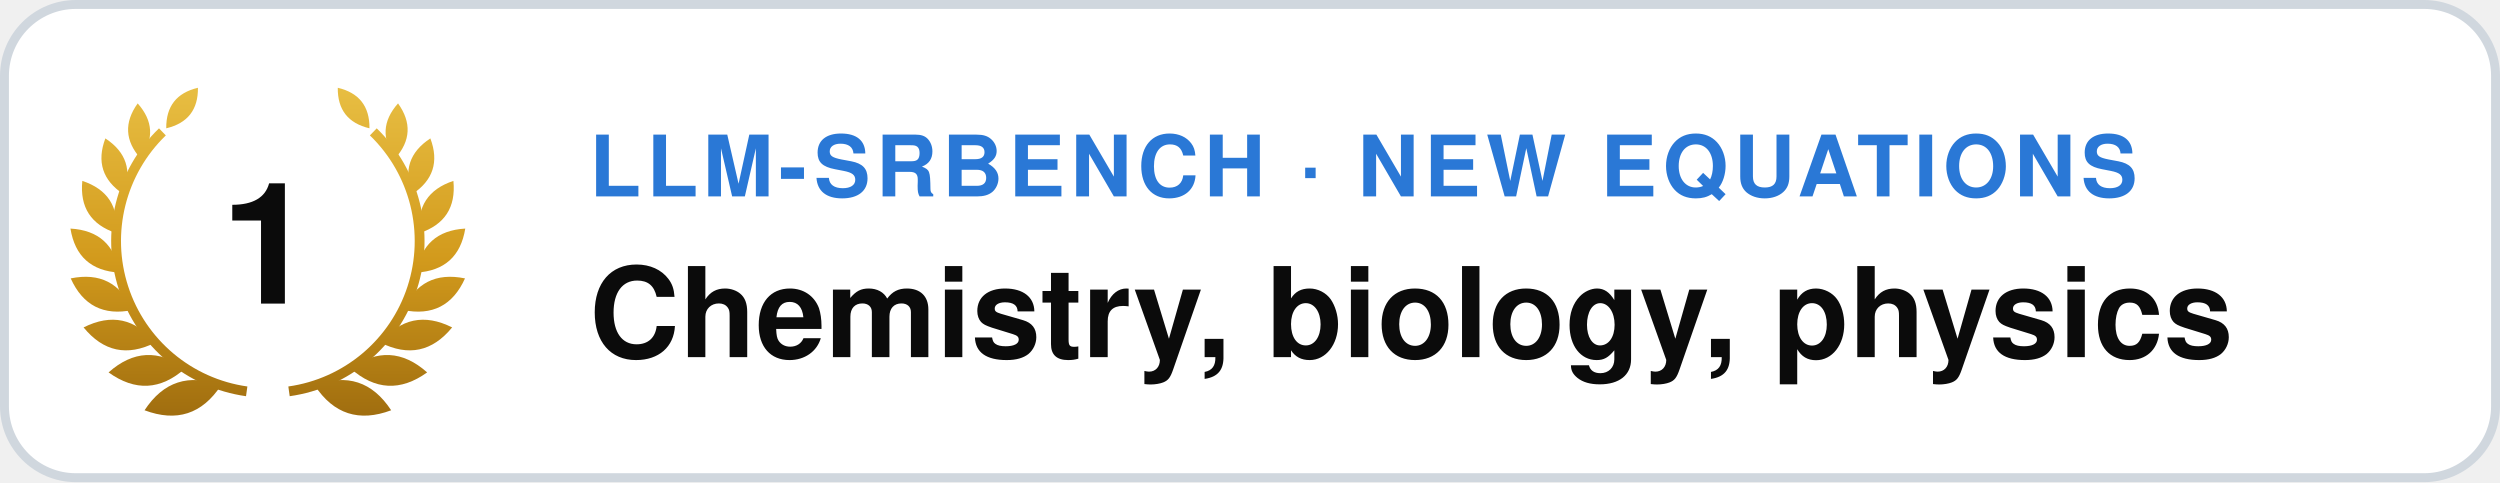
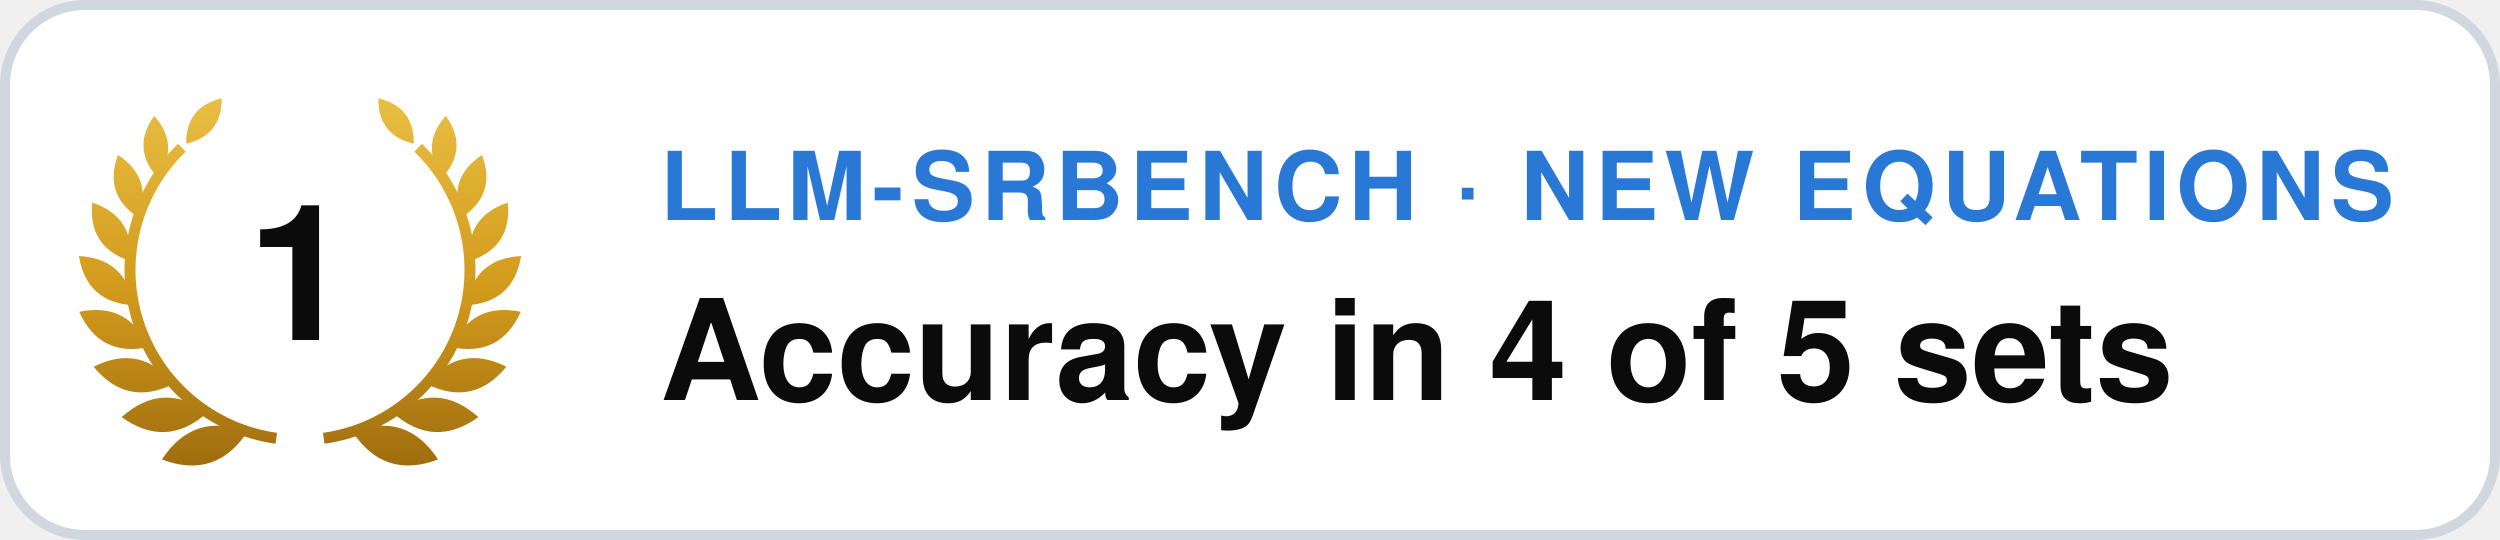
- <svg xmlns="http://www.w3.org/2000/svg" width="280" height="54" viewBox="0 0 280 54" role="img" aria-label="1st place, LLM-SRBench · new equations: Chemistry, biology, physics">
+ <svg xmlns="http://www.w3.org/2000/svg" width="250" height="54" viewBox="0 0 250 54" role="img" aria-label="1st place, LLM-SRBench · new equations: Accuracy in 4 of 5 sets">
  <defs>
    <linearGradient id="gold" gradientUnits="userSpaceOnUse" x1="0" y1="6" x2="0" y2="48">
      <stop offset="0" stop-color="#ecc54a" />
      <stop offset="0.55" stop-color="#d29a1c" />
      <stop offset="1" stop-color="#9c6a0e" />
    </linearGradient>
    <linearGradient id="gold-dark" gradientUnits="userSpaceOnUse" x1="0" y1="6" x2="0" y2="48">
      <stop offset="0" stop-color="#ffe08a" />
      <stop offset="0.55" stop-color="#e8b53a" />
      <stop offset="1" stop-color="#c08a1e" />
    </linearGradient>
  </defs>
  <style>
  .bg { fill: #ffffff; stroke: #d0d7de; } .leaf { fill: url(#gold); } .stem { fill: none; stroke: url(#gold); stroke-width: 1.1; }
  .place { fill: #0b0b0b; } .cap { fill: #2a78d6; } .res { fill: #0b0b0b; }
  @media (prefers-color-scheme: dark) {
    .bg { fill: #161b22; stroke: #30363d; } .leaf { fill: url(#gold-dark); } .stem { stroke: url(#gold-dark); }
    .place { fill: #f0efec; } .cap { fill: #3987e5; } .res { fill: #f0efec; }
  }
</style>
-   <rect class="bg" x="0.5" y="0.5" width="279" height="53" rx="8" />
+   <rect class="bg" x="0.5" y="0.5" width="249" height="53" rx="8" />
  <path class="stem" d="M32.37 43.83 A17 17 0 0 0 41.81 14.77" />
  <path class="leaf" d="M35.25 43.17 Q38.42 47.98 43.81 45.95 Q40.65 41.13 35.25 43.17Z" />
  <path class="leaf" d="M39.26 41.26 Q43.37 44.92 47.84 41.71 Q43.73 38.05 39.26 41.26Z" />
  <path class="leaf" d="M42.63 38.38 Q47.32 40.73 50.64 36.67 Q45.96 34.32 42.63 38.38Z" />
  <path class="leaf" d="M45.15 34.72 Q50.03 35.73 52.08 31.18 Q47.20 30.18 45.15 34.72Z" />
  <path class="leaf" d="M46.63 30.53 Q51.35 30.26 52.11 25.60 Q47.40 25.87 46.63 30.53Z" />
  <path class="leaf" d="M46.98 26.11 Q51.22 24.70 50.78 20.26 Q46.54 21.67 46.98 26.11Z" />
  <path class="leaf" d="M46.17 21.75 Q49.68 19.43 48.20 15.50 Q44.68 17.81 46.17 21.75Z" />
  <path class="leaf" d="M44.26 17.74 Q46.88 14.79 44.58 11.58 Q41.96 14.53 44.26 17.74Z" />
  <path class="leaf" d="M41.38 14.37 Q41.42 10.68 37.83 9.83 Q37.79 13.52 41.38 14.37Z" />
  <path class="stem" d="M27.63 43.83 A17 17 0 0 1 18.19 14.77" />
  <path class="leaf" d="M24.75 43.17 Q19.35 41.13 16.19 45.95 Q21.58 47.98 24.75 43.17Z" />
  <path class="leaf" d="M20.74 41.26 Q16.27 38.05 12.16 41.71 Q16.63 44.92 20.74 41.26Z" />
  <path class="leaf" d="M17.37 38.38 Q14.04 34.32 9.36 36.67 Q12.68 40.73 17.37 38.38Z" />
  <path class="leaf" d="M14.85 34.72 Q12.80 30.18 7.92 31.18 Q9.97 35.73 14.85 34.72Z" />
  <path class="leaf" d="M13.37 30.53 Q12.60 25.87 7.89 25.60 Q8.65 30.26 13.37 30.53Z" />
  <path class="leaf" d="M13.02 26.11 Q13.46 21.67 9.22 20.26 Q8.78 24.70 13.02 26.11Z" />
  <path class="leaf" d="M13.83 21.75 Q15.32 17.81 11.80 15.50 Q10.32 19.43 13.83 21.75Z" />
  <path class="leaf" d="M15.74 17.74 Q18.04 14.53 15.42 11.58 Q13.12 14.79 15.74 17.74Z" />
  <path class="leaf" d="M18.62 14.37 Q22.21 13.52 22.17 9.83 Q18.58 10.68 18.62 14.37Z" />
  <text class="place" x="30" y="34" text-anchor="middle" font-family="system-ui, -apple-system, 'Segoe UI', Helvetica, Arial, sans-serif" font-size="19" font-weight="700">1</text>
  <text class="cap" x="66" y="22" font-family="system-ui, -apple-system, 'Segoe UI', Helvetica, Arial, sans-serif" font-size="9.5" font-weight="600" letter-spacing="0.6">LLM-SRBENCH · NEW EQUATIONS</text>
-   <text class="res" x="66" y="40" font-family="system-ui, -apple-system, 'Segoe UI', Helvetica, Arial, sans-serif" font-size="14" font-weight="700">Chemistry, biology, physics</text>
+   <text class="res" x="66" y="40" font-family="system-ui, -apple-system, 'Segoe UI', Helvetica, Arial, sans-serif" font-size="14" font-weight="700">Accuracy in 4 of 5 sets</text>
</svg>
